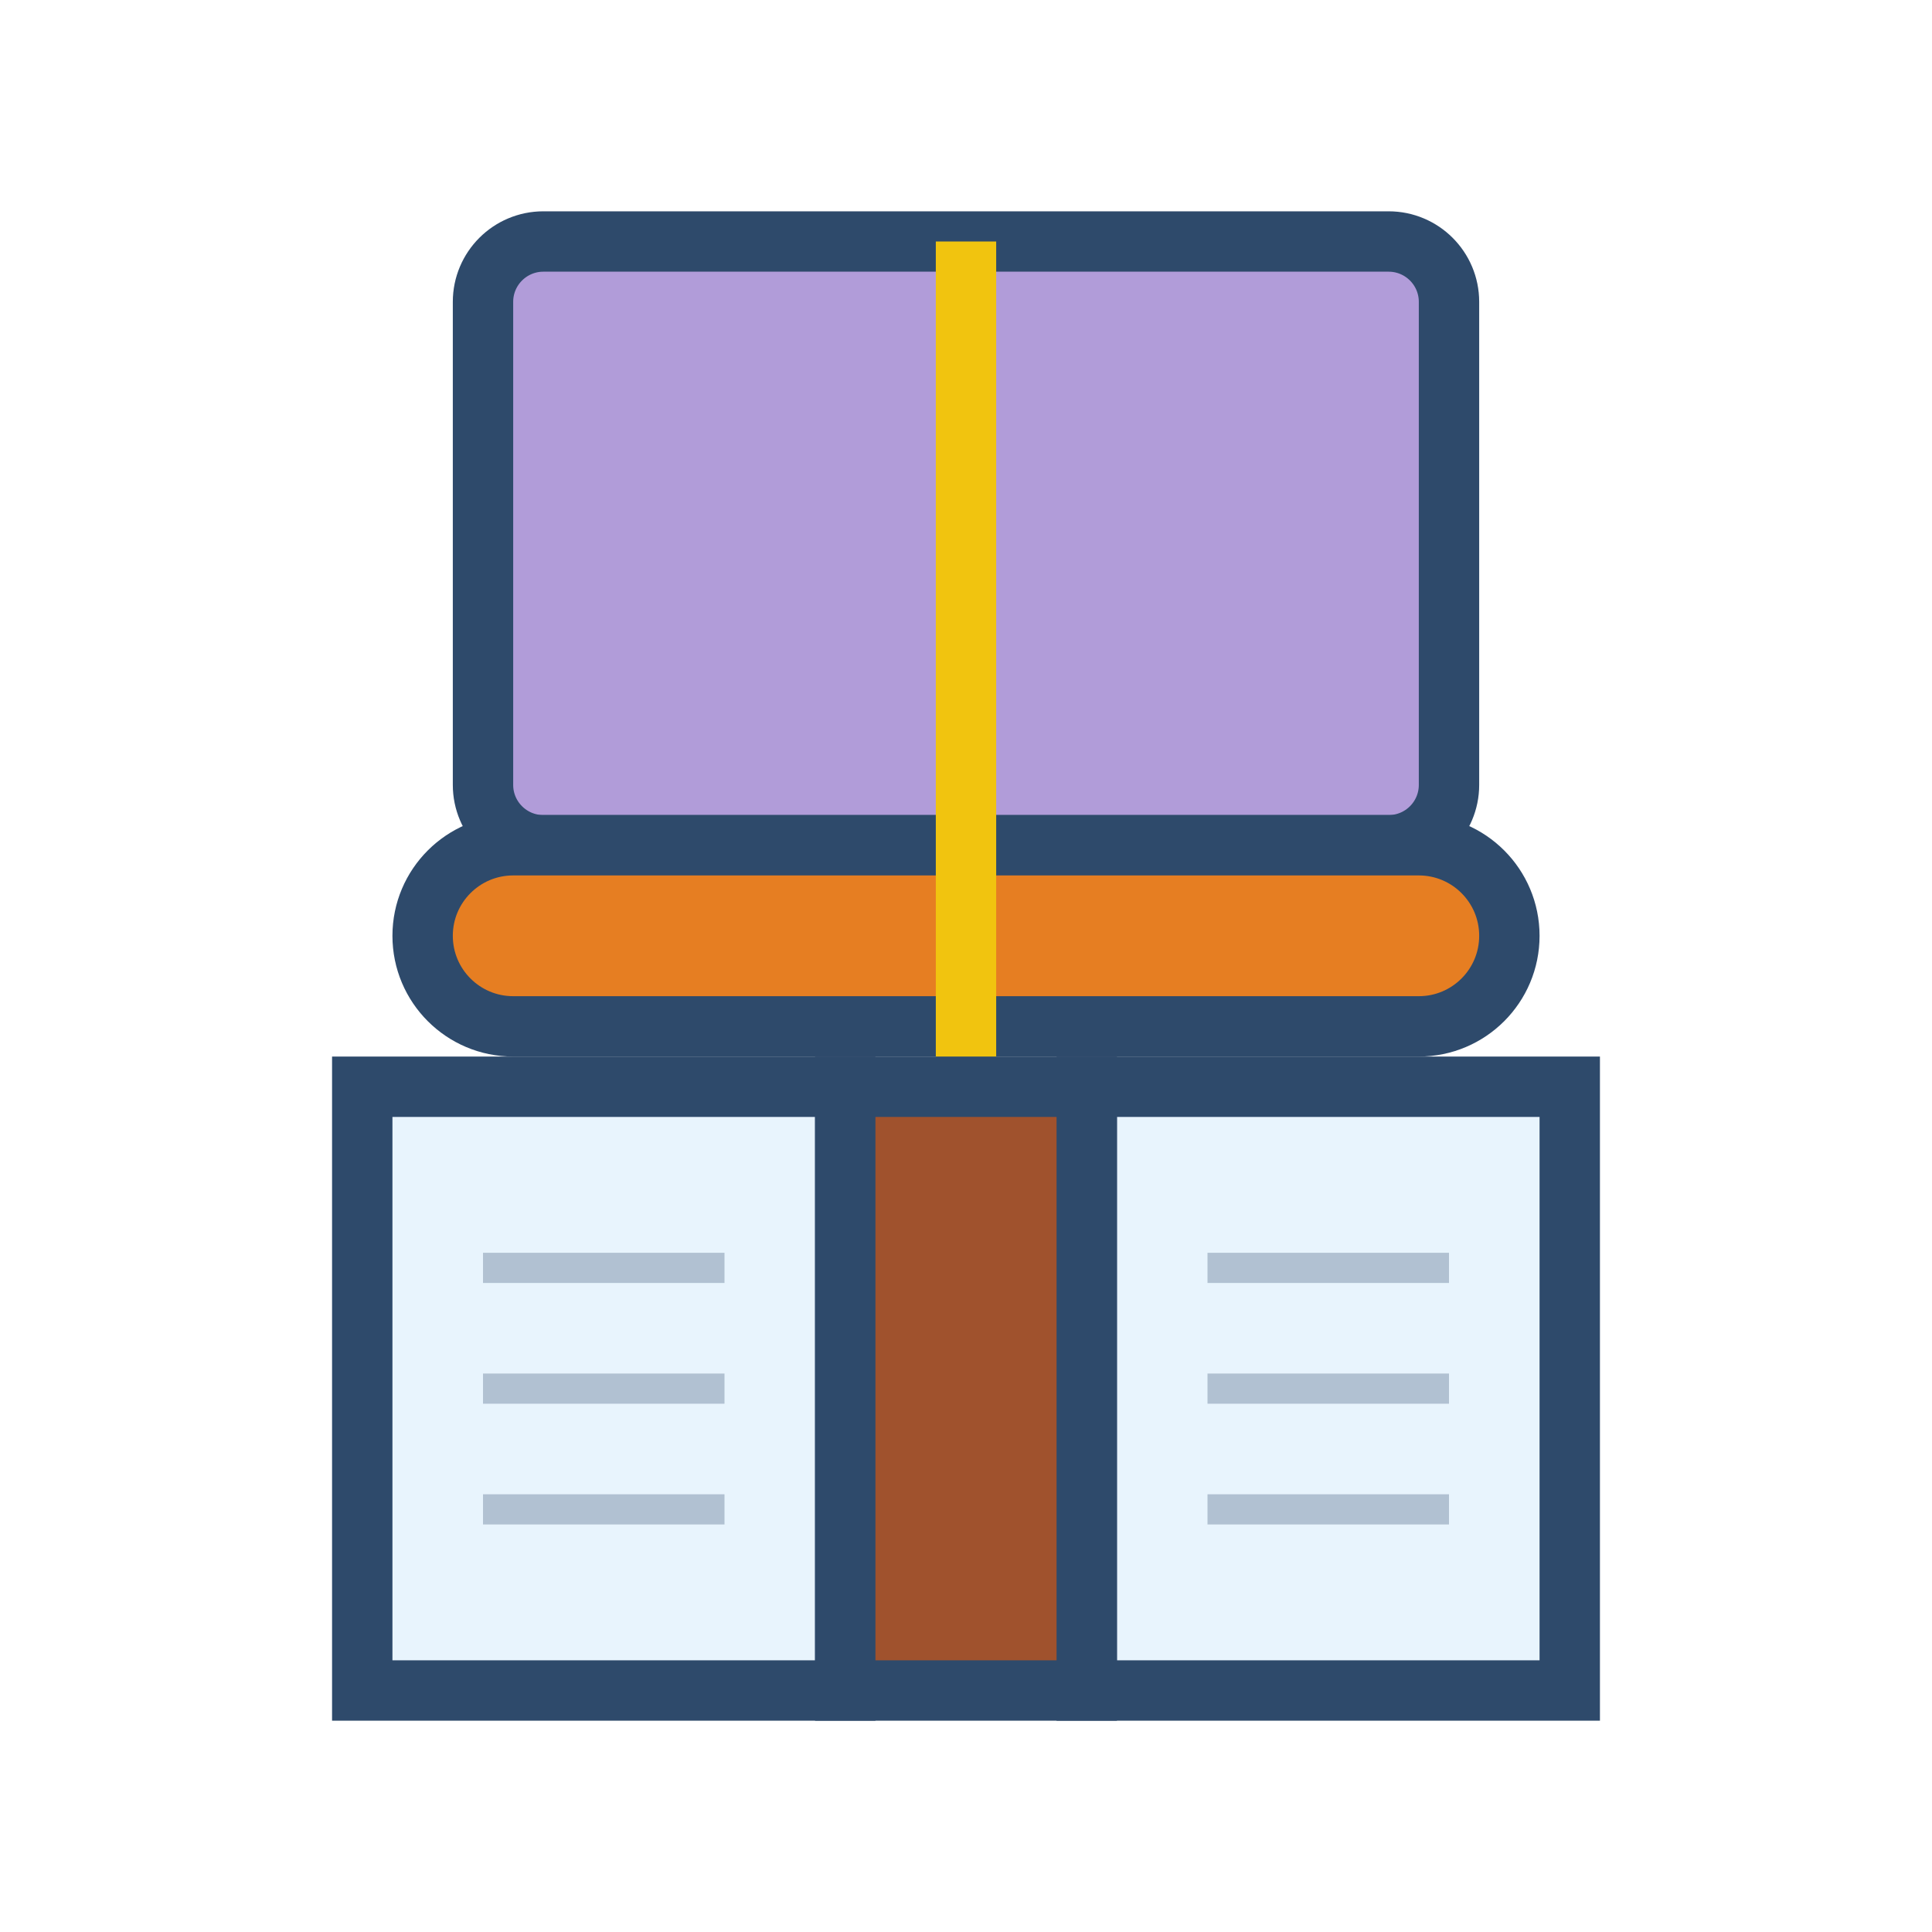
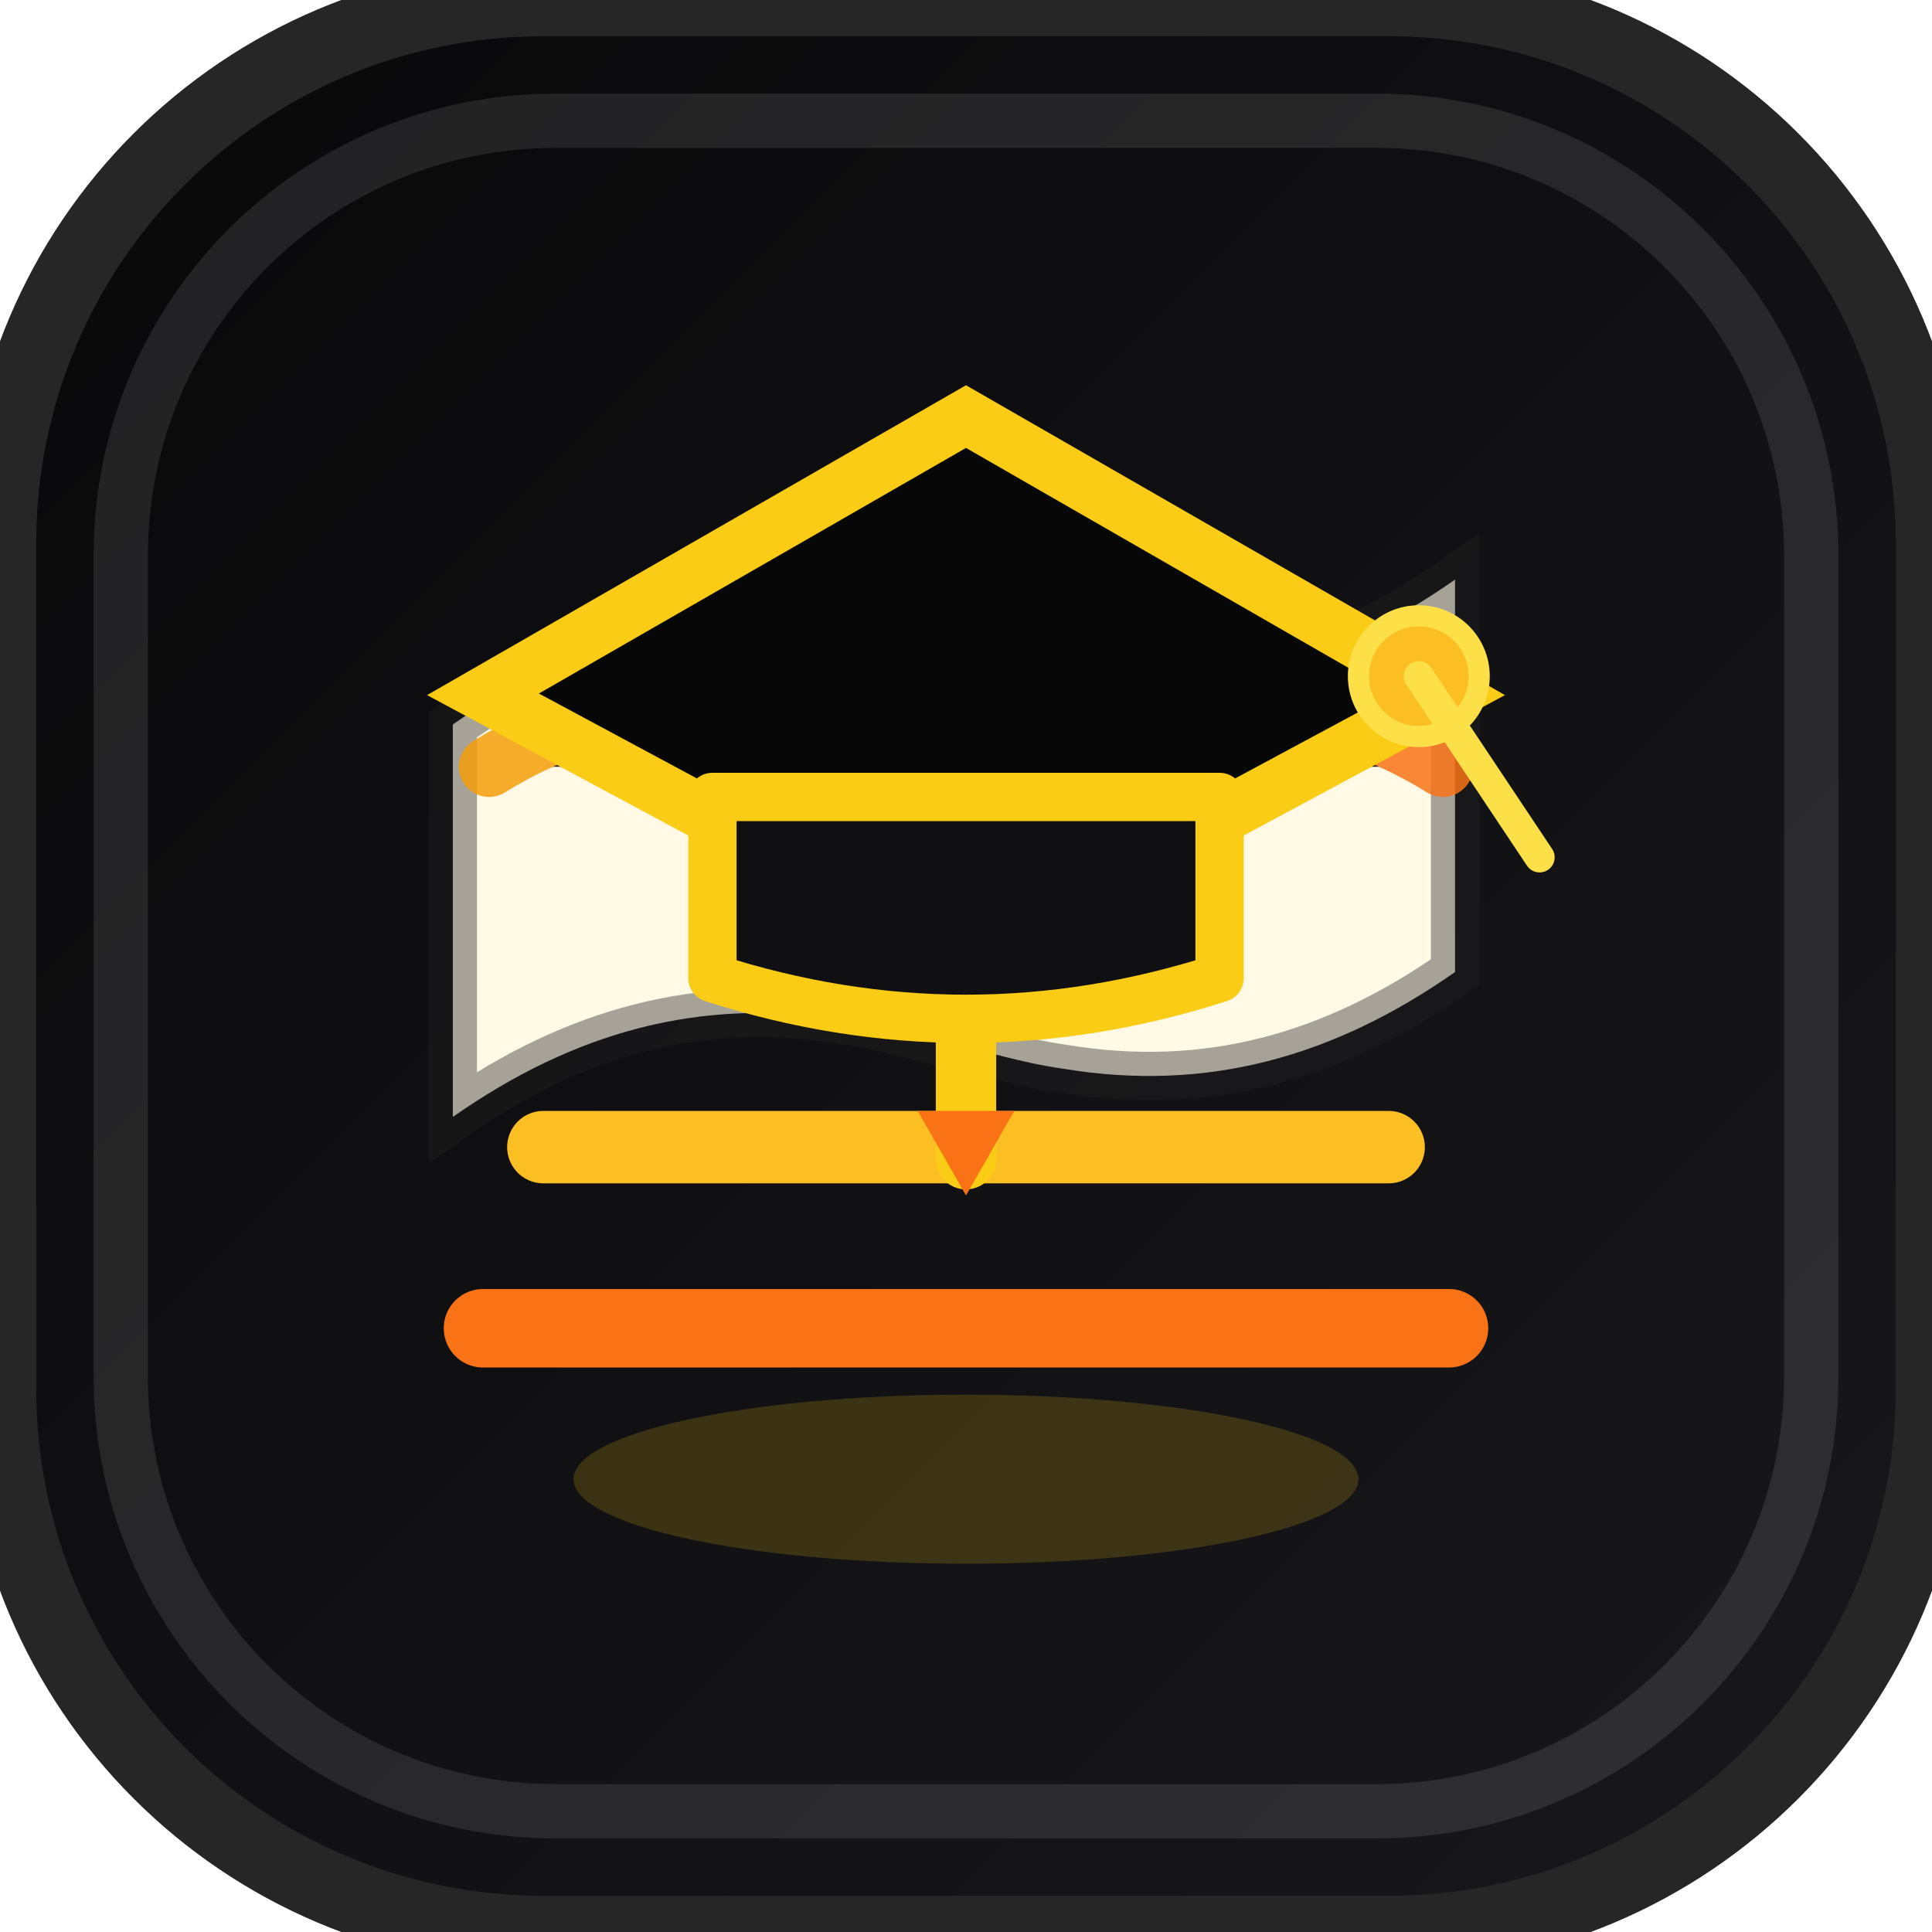
<svg xmlns="http://www.w3.org/2000/svg" viewBox="0 0 32 32" width="32" height="32">
-   <rect x="8" y="4" width="16" height="10" fill="#B19CD9" stroke="#2E4A6B" stroke-width="1" rx="1" />
-   <rect x="7" y="14" width="18" height="3" fill="#E67E22" stroke="#2E4A6B" stroke-width="1" rx="1.5" />
-   <line x1="16" y1="4" x2="16" y2="20" stroke="#F1C40F" stroke-width="1" />
-   <circle cx="16" cy="20" r="1.5" fill="#2E4A6B" />
-   <circle cx="16" cy="20" r="0.5" fill="#F1C40F" />
-   <path d="M 6 18 L 6 28 L 14 28 L 14 18 Z" fill="#E8F4FD" stroke="#2E4A6B" stroke-width="1" />
-   <path d="M 18 18 L 18 28 L 26 28 L 26 18 Z" fill="#E8F4FD" stroke="#2E4A6B" stroke-width="1" />
-   <rect x="14" y="18" width="4" height="10" fill="#A0522D" stroke="#2E4A6B" stroke-width="1" />
-   <line x1="8" y1="21" x2="12" y2="21" stroke="#2E4A6B" stroke-width="0.5" opacity="0.3" />
-   <line x1="8" y1="23" x2="12" y2="23" stroke="#2E4A6B" stroke-width="0.5" opacity="0.3" />
-   <line x1="8" y1="25" x2="12" y2="25" stroke="#2E4A6B" stroke-width="0.5" opacity="0.3" />
-   <line x1="20" y1="21" x2="24" y2="21" stroke="#2E4A6B" stroke-width="0.5" opacity="0.3" />
-   <line x1="20" y1="23" x2="24" y2="23" stroke="#2E4A6B" stroke-width="0.5" opacity="0.3" />
-   <line x1="20" y1="25" x2="24" y2="25" stroke="#2E4A6B" stroke-width="0.5" opacity="0.3" />
+   <defs>
+     <linearGradient id="charcoal32" x1="0%" y1="0%" x2="100%" y2="100%">
+       <stop offset="0%" stop-color="#080809" />
+       <stop offset="100%" stop-color="#19191d" />
+     </linearGradient>
+   </defs>
+   <rect width="32" height="32" rx="9" fill="url(#charcoal32)" stroke="#262626" stroke-width="1.2" />
+   <rect x="2" y="2" width="28" height="28" rx="7.2" fill="none" stroke="rgba(255,255,255,0.1)" stroke-width="0.9" />
+   <path d="M8 22h16" stroke="#f97316" stroke-width="1.3" stroke-linecap="round" />
+   <path d="M9 19h14" stroke="#fbbf24" stroke-width="1.2" stroke-linecap="round" />
+   <path d="M7.5 12c2-1.4 4.1-2 6.5-1.6c0.7 0.1 1.3 0.3 1.8 0.4s1.1 0.3 1.8 0.4c2.4 0.4 4.5-0.2 6.5-1.6v6.5c-2 1.4-4.1 2-6.5 1.6c-0.7-0.1-1.3-0.3-1.8-0.4s-1.1-0.3-1.8-0.4c-2.4-0.4-4.5 0.2-6.5 1.6V12z" fill="#fff9e6" stroke="rgba(34,34,34,0.4)" stroke-width="0.8" />
+   <path d="M8.1 12.7c2.1-1.3 4.2-1.3 6.3 0" stroke="#f59e0b" stroke-width="1" stroke-linecap="round" opacity="0.85" />
+   <path d="M17.6 12.7c2.1-1.3 4.2-1.3 6.3 0" stroke="#f97316" stroke-width="1" stroke-linecap="round" opacity="0.85" />
+   <path d="M8 11.5l8-4.6l8 4.6l-8 4.3z" fill="#070708" stroke="#facc15" stroke-width="0.9" />
+   <path d="M16 15v4.2" stroke="#facc15" stroke-width="1" stroke-linecap="round" />
+   <path d="M16 19.8l-0.8-1.4h1.6z" fill="#f97316" />
+   <path d="M11.8 13.2h8.4v3c-2.8 0.9-5.6 0.9-8.4 0z" fill="#101012" stroke="#facc15" stroke-width="0.8" stroke-linejoin="round" />
+   <circle cx="23.5" cy="11.2" r="1" fill="#fbbf24" stroke="#fde047" stroke-width="0.35" />
+   <path d="M23.5 11.2l2 3" stroke="#fde047" stroke-width="0.5" stroke-linecap="round" />
+   <ellipse cx="16" cy="24.5" rx="6.5" ry="1.4" fill="rgba(250,204,21,0.18)" />
</svg>
